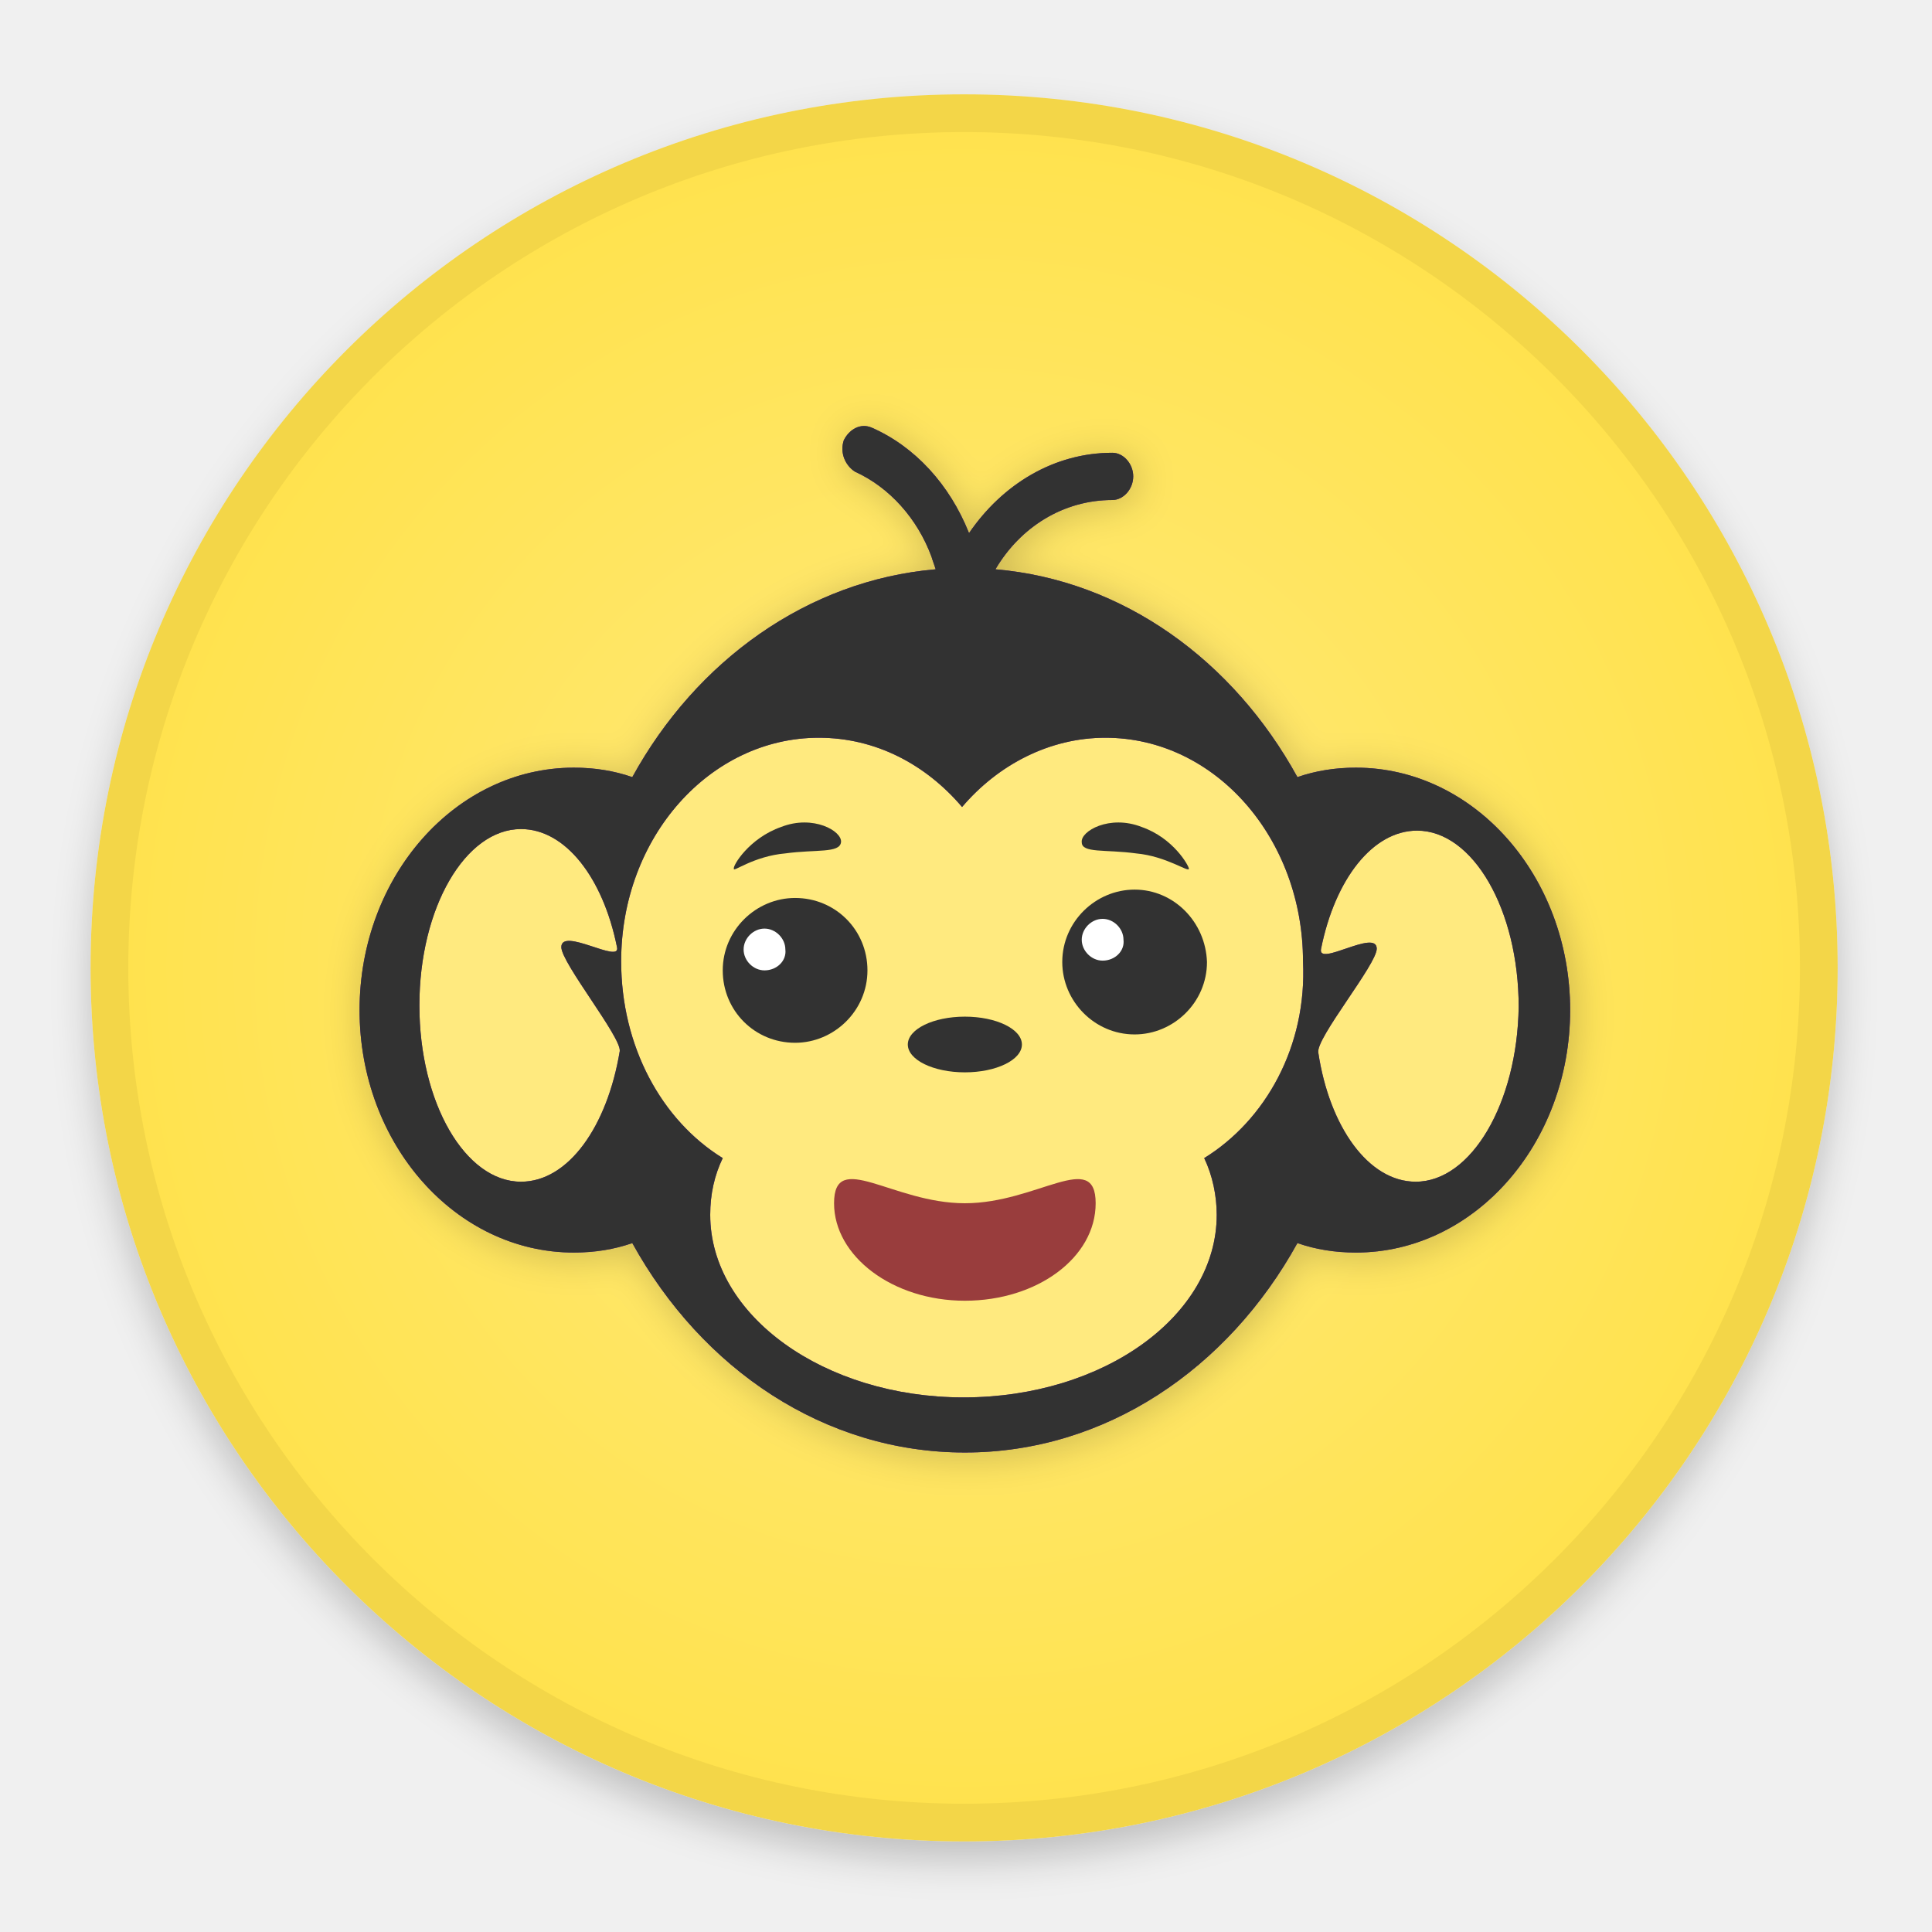
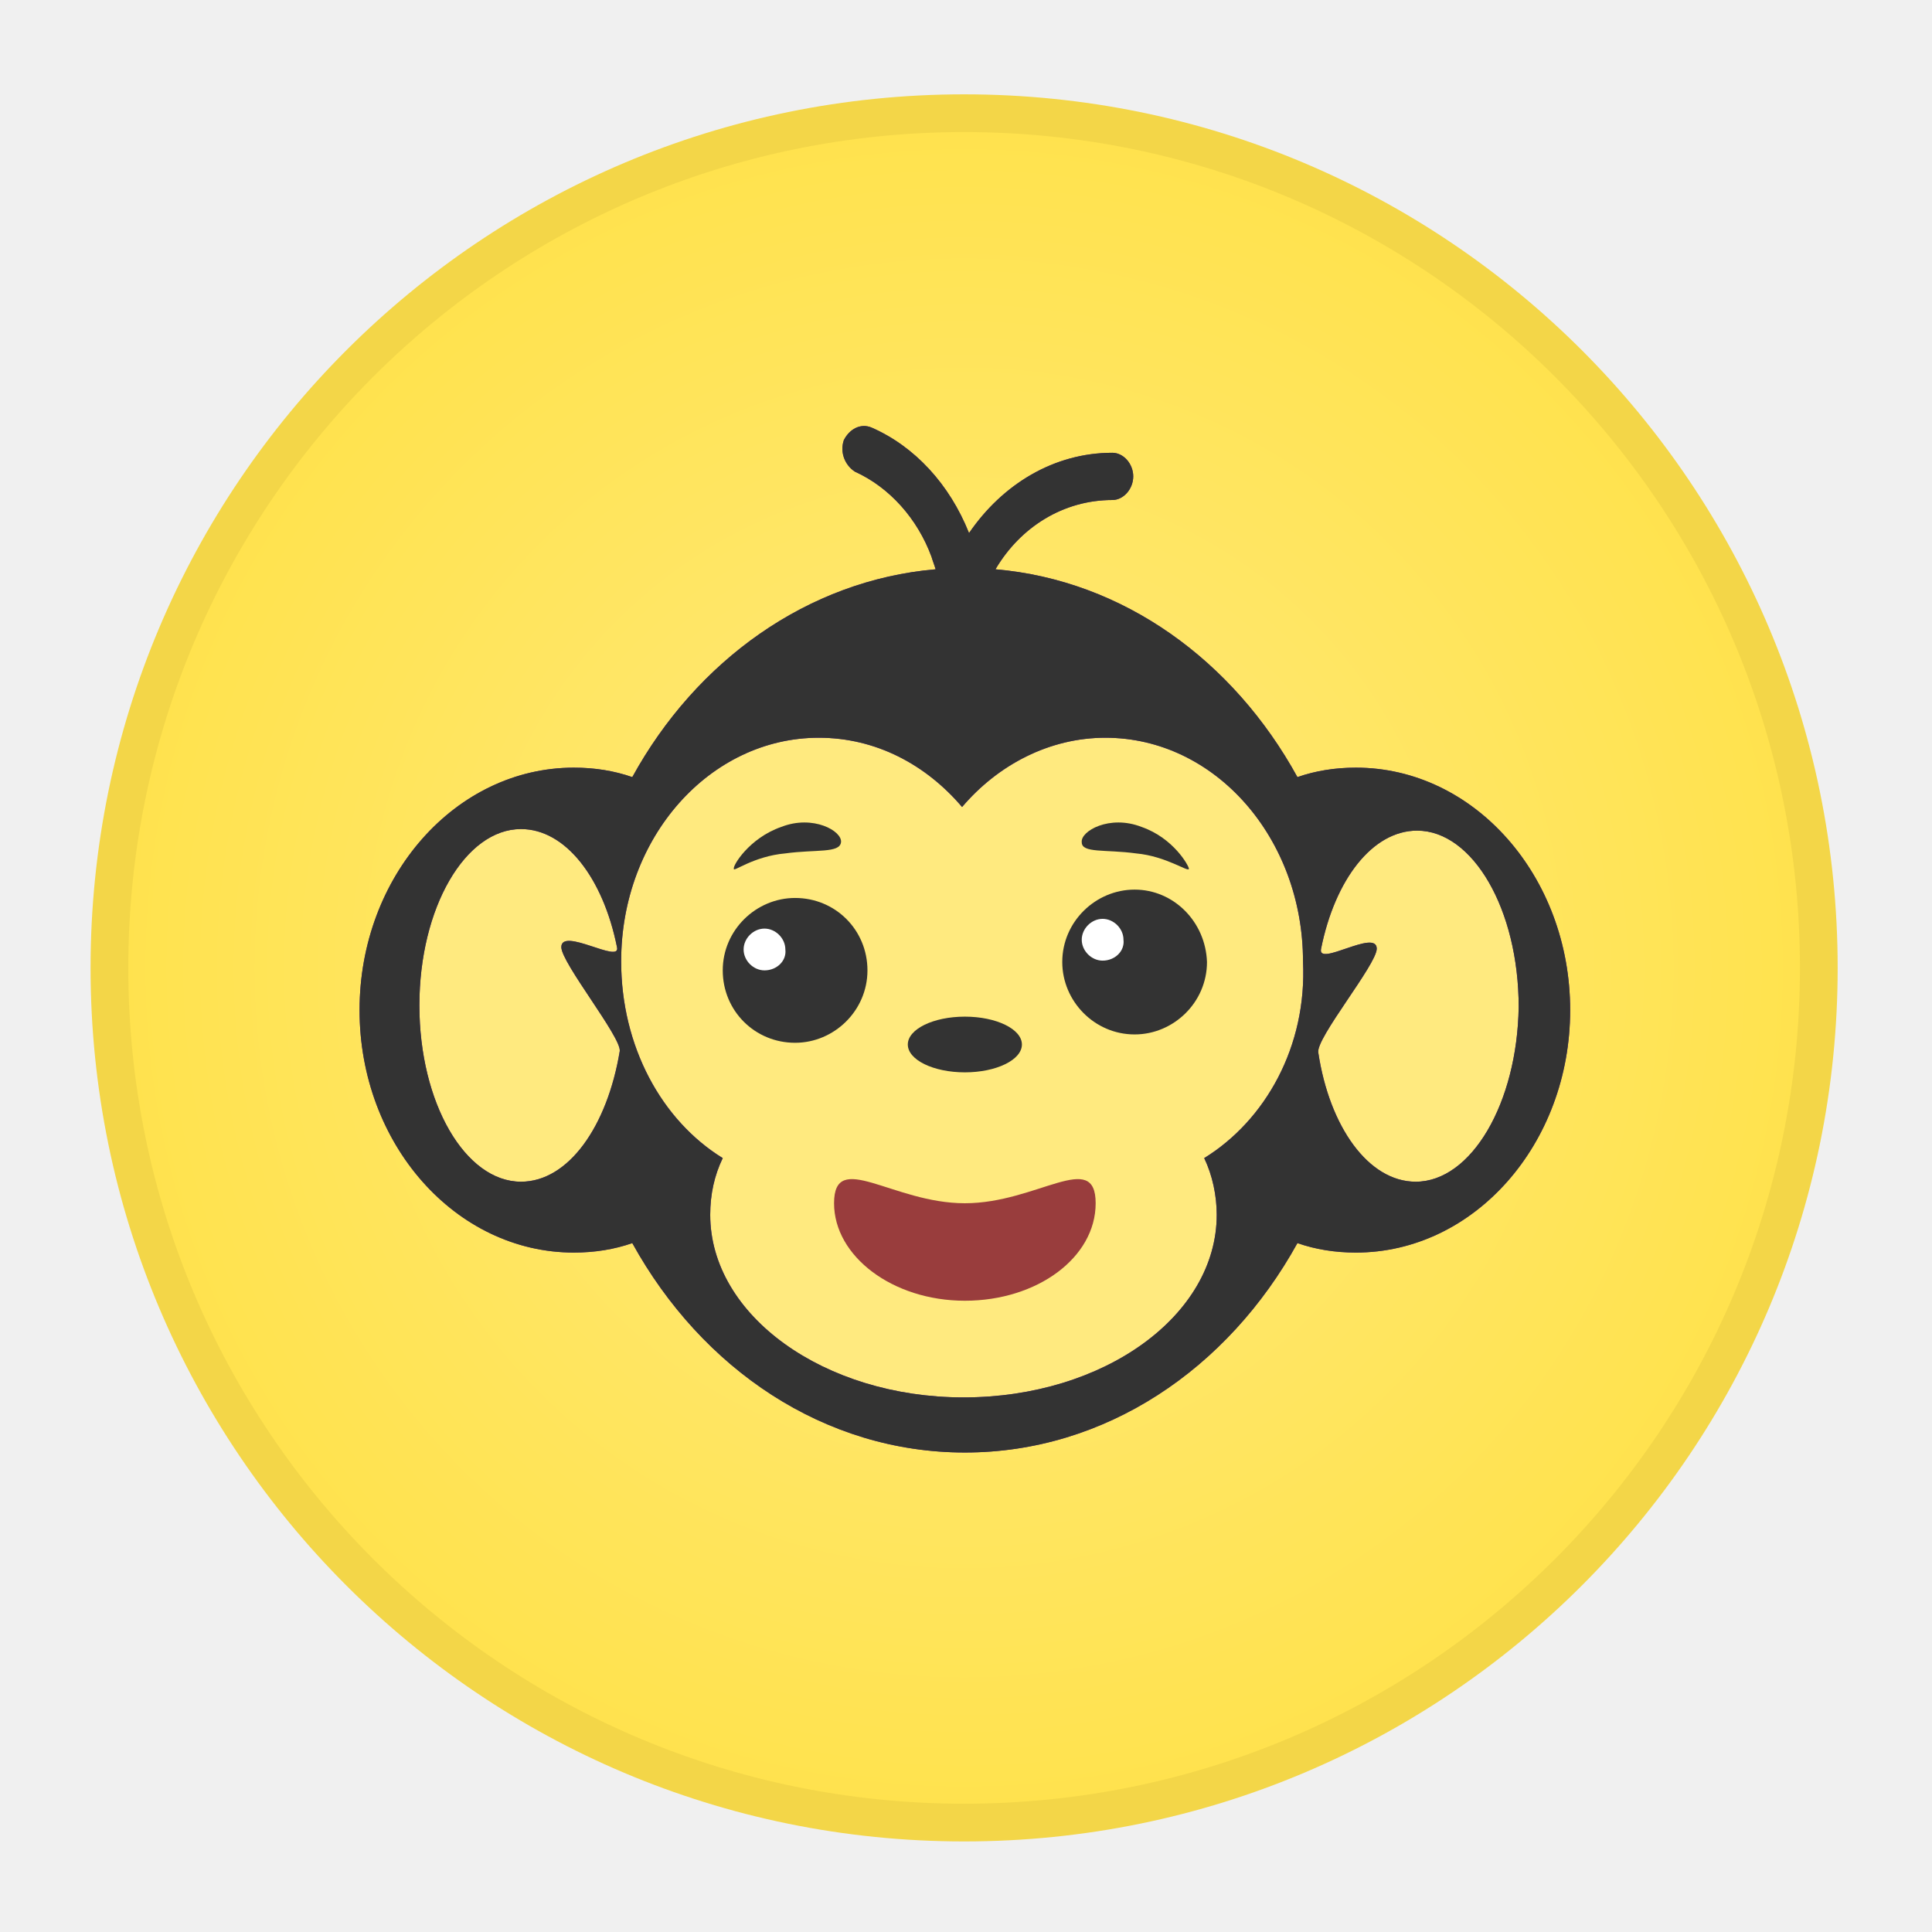
<svg xmlns="http://www.w3.org/2000/svg" xmlns:xlink="http://www.w3.org/1999/xlink" width="512px" height="512px" viewBox="0 0 512 512" version="1.1">
  <defs>
    <radialGradient cx="50%" cy="50%" fx="50%" fy="50%" r="50%" id="radialGradient-1">
      <stop stop-color="#FFEA80" offset="0%" />
      <stop stop-color="#FFE24C" offset="100%" />
    </radialGradient>
    <circle id="path-2" cx="231.5" cy="231.5" r="231.5" />
-     <filter x="-50%" y="-50%" width="200%" height="200%" filterUnits="objectBoundingBox" id="filter-3">
-       <feOffset dx="0" dy="5" in="SourceAlpha" result="shadowOffsetOuter1" />
-       <feGaussianBlur stdDeviation="5" in="shadowOffsetOuter1" result="shadowBlurOuter1" />
-       <feComposite in="shadowBlurOuter1" in2="SourceAlpha" operator="out" result="shadowBlurOuter1" />
-       <feColorMatrix values="0 0 0 0 0   0 0 0 0 0   0 0 0 0 0  0 0 0 0.2 0" type="matrix" in="shadowBlurOuter1" />
-     </filter>
    <mask id="mask-4" maskContentUnits="userSpaceOnUse" maskUnits="objectBoundingBox" x="0" y="0" width="463" height="463" fill="white">
      <use xlink:href="#path-2" />
    </mask>
-     <filter x="-50%" y="-50%" width="200%" height="200%" filterUnits="objectBoundingBox" id="filter-5">
-       <feOffset dx="1" dy="1" in="SourceAlpha" result="shadowOffsetOuter1" />
-       <feGaussianBlur stdDeviation="5" in="shadowOffsetOuter1" result="shadowBlurOuter1" />
-       <feColorMatrix values="0 0 0 0 0   0 0 0 0 0   0 0 0 0 0  0 0 0 0.2 0" type="matrix" in="shadowBlurOuter1" result="shadowMatrixOuter1" />
-       <feMerge>
-         <feMergeNode in="shadowMatrixOuter1" />
-         <feMergeNode in="SourceGraphic" />
-       </feMerge>
-     </filter>
    <radialGradient cx="50%" cy="59.475%" fx="50%" fy="59.475%" r="40.525%" id="radialGradient-6">
      <stop stop-color="#9239E6" offset="0%" />
      <stop stop-color="#612699" offset="100%" />
    </radialGradient>
    <path d="M264.842,91.121 C259.31,91.121 254.148,91.956 249.354,93.625 C232.391,62.75 203.259,41.472 169.333,38.551 C175.97,27.286 187.402,20.193 200.309,20.193 C203.259,20.193 205.84,17.273 205.84,13.935 C205.84,10.597 203.259,7.676 200.309,7.676 C184.821,7.676 171.177,16.021 162.326,28.955 C157.164,16.021 147.945,6.008 136.513,1.001 C133.563,-0.251 130.613,1.418 129.138,4.339 C128.032,7.676 129.507,11.014 132.088,12.683 C141.307,16.855 148.682,25.2 152.37,35.213 C152.738,36.465 153.107,37.299 153.476,38.551 C119.55,41.472 90.049,62.75 73.086,93.625 C68.292,91.956 63.13,91.121 57.598,91.121 C26.254,91.121 0.809,119.91 0.809,155.374 C0.809,190.838 26.254,219.627 57.598,219.627 C63.13,219.627 68.292,218.792 73.086,217.123 C91.524,250.501 123.975,272.614 161.22,272.614 C198.465,272.614 230.916,250.501 249.354,217.123 C254.148,218.792 259.31,219.627 264.842,219.627 C296.186,219.627 321.631,190.838 321.631,155.374 C321.631,119.91 296.186,91.121 264.842,91.121 Z M43.585,200.851 C28.835,200.851 16.666,179.99 16.666,154.122 C16.666,128.254 28.835,107.393 43.585,107.393 C55.386,107.393 65.342,120.327 69.03,138.685 C70.136,143.274 54.279,133.261 54.279,138.685 C54.279,142.857 70.136,162.467 69.767,166.222 C66.448,186.249 56.123,200.851 43.585,200.851 Z M224.647,194.593 C226.859,199.183 227.966,204.606 227.966,209.613 C227.966,236.316 198.096,258.011 160.851,258.011 C123.975,258.011 93.737,236.316 93.737,209.613 C93.737,204.189 94.843,199.183 97.056,194.593 C80.83,184.58 70.136,164.97 70.136,142.44 C70.136,109.479 93.737,83.194 122.5,83.194 C137.619,83.194 150.895,90.287 160.482,101.552 C170.07,90.287 183.714,83.194 198.465,83.194 C227.597,83.194 250.829,109.896 250.829,142.44 C251.935,164.97 240.872,184.58 224.647,194.593 Z M280.698,200.851 C268.161,200.851 257.835,186.249 254.885,166.639 C254.148,162.884 270.373,143.274 270.373,139.102 C270.373,133.678 254.516,144.109 255.623,139.102 C259.31,120.744 269.267,107.81 281.067,107.81 C295.818,107.81 307.987,128.672 307.987,154.539 C307.618,179.99 295.449,200.851 280.698,200.851 Z" id="path-7" />
  </defs>
  <g id="Page-1" stroke="none" stroke-width="1" fill="none" fill-rule="evenodd">
    <g id="movie-monkey-copy-4" transform="translate(24, 25)">
      <g id="Oval-3-Copy-3">
-         <use fill="black" fill-opacity="1" filter="url(#filter-3)" xlink:href="#path-2" />
        <use stroke="#F3D648" mask="url(#mask-4)" stroke-width="20" fill="url(#radialGradient-1)" fill-rule="evenodd" xlink:href="#path-2" />
      </g>
-       <g id="Group-3-Copy-3" filter="url(#filter-5)" transform="translate(70.08189, 87.31514)">
+       <g id="Group-3-Copy-3" transform="translate(70.08189, 87.31514)">
        <path d="M21.077,107.816 C30.789,107.816 37.871,100.065 48.084,99.298 C57.397,98.599 69.864,102.497 79.209,97.934 C101.556,87.023 78.874,90.185 97.224,83.825 C117.941,76.644 158.139,67.643 176.436,66.191 C208.037,63.684 200.708,67.829 223.875,81.039 C227.972,83.376 232.946,83.714 236.696,86.707 C242.02,90.958 244.243,100.431 250.54,102.326 C293.585,115.279 270.643,91.997 291.479,104.354 C299.859,109.323 292.539,108.349 300.802,116.957 C302.806,119.045 306.292,118.769 308.135,121.039 C320.646,136.441 316.422,146.555 310.571,167.585 C309.902,169.992 306.89,170.962 306.275,173.388 C303.872,182.87 309.636,195.325 296.947,200.623 C282.284,206.746 265.694,204.754 250.836,210.241 C213.482,224.036 242.552,218.585 226.467,233.882 C224.655,235.605 221.559,234.59 219.669,236.203 C196.138,256.297 199.53,259.776 165.626,265.605 C141.689,269.721 115.612,262.889 99.959,241.049 C95.377,234.656 92.466,226.915 88.218,220.233 C86.346,217.289 84.663,213.547 81.662,212.273 C74.013,209.025 65.503,209.398 57.564,207.217 C53.5,206.101 49.882,203.204 45.76,202.41 C41.444,201.578 36.641,204.387 32.628,202.41 C13.375,192.922 14.02,183.485 11.176,165.27 C8.206,146.243 4.325,136.23 17.812,118.041 L21.077,107.816 Z" id="Path-4-Copy-2" fill="#FFEA7F" />
        <ellipse id="Oval-2-Copy-2" stroke="#979797" stroke-width="1.035" fill="#FFFFFF" cx="109.164" cy="139.306" rx="7.76" ry="7.768" />
        <ellipse id="Oval-2-Copy-3" stroke="#979797" stroke-width="1.035" fill="#FFFFFF" cx="199.186" cy="137.235" rx="7.76" ry="7.768" />
        <g id="monkey3-copy-2" fill-rule="nonzero">
          <g id="Group">
            <g transform="translate(0.39628, 0)">
              <g id="Shape">
                <use fill="url(#radialGradient-6)" fill-rule="evenodd" xlink:href="#path-7" />
                <use fill="#333333" fill-rule="evenodd" xlink:href="#path-7" />
              </g>
              <ellipse id="Oval" fill="#333333" cx="161.22" cy="164.487" rx="15.119" ry="7.381" />
              <path d="M116.231,125.654 C105.906,125.654 97.056,134.142 97.056,144.844 C97.056,155.546 105.537,164.034 116.231,164.034 C126.556,164.034 135.407,155.546 135.407,144.844 C135.407,134.142 126.925,125.654 116.231,125.654 Z M108.118,144.844 C105.168,144.844 102.587,142.261 102.587,139.308 C102.587,136.356 105.168,133.773 108.118,133.773 C111.069,133.773 113.65,136.356 113.65,139.308 C114.019,142.261 111.437,144.844 108.118,144.844 Z" id="Shape" fill="#333333" />
              <path d="M206.209,123.44 C195.883,123.44 187.033,131.928 187.033,142.63 C187.033,152.963 195.515,161.82 206.209,161.82 C216.534,161.82 225.384,153.332 225.384,142.63 C225.016,131.928 216.534,123.44 206.209,123.44 Z M197.727,142.261 C194.777,142.261 192.196,139.678 192.196,136.725 C192.196,133.773 194.777,131.19 197.727,131.19 C200.677,131.19 203.259,133.773 203.259,136.725 C203.627,139.678 201.046,142.261 197.727,142.261 Z" id="Shape" fill="#333333" />
              <path d="M113.65,113.844 C121.763,112.737 128.032,113.844 128.4,110.892 C128.769,107.94 121.025,103.511 112.544,106.833 C104.062,109.785 99.637,117.166 100.006,117.904 C99.637,119.011 105.168,114.583 113.65,113.844 Z" id="Shape" fill="#333333" />
              <path d="M206.578,113.844 C214.69,114.583 220.59,119.011 220.59,117.904 C220.59,117.166 216.534,109.785 208.053,106.833 C199.571,103.511 191.827,107.94 192.196,110.892 C192.196,113.844 198.465,112.737 206.578,113.844 Z" id="Shape" fill="#333333" />
              <path d="M195.883,206.558 C195.883,220.951 180.396,232.391 161.22,232.391 C142.044,232.391 126.556,220.582 126.556,206.558 C126.556,192.165 142.044,206.558 161.22,206.558 C180.396,206.558 195.883,192.165 195.883,206.558 Z" id="Shape" fill="#993D3D" />
            </g>
          </g>
        </g>
      </g>
    </g>
  </g>
</svg>
